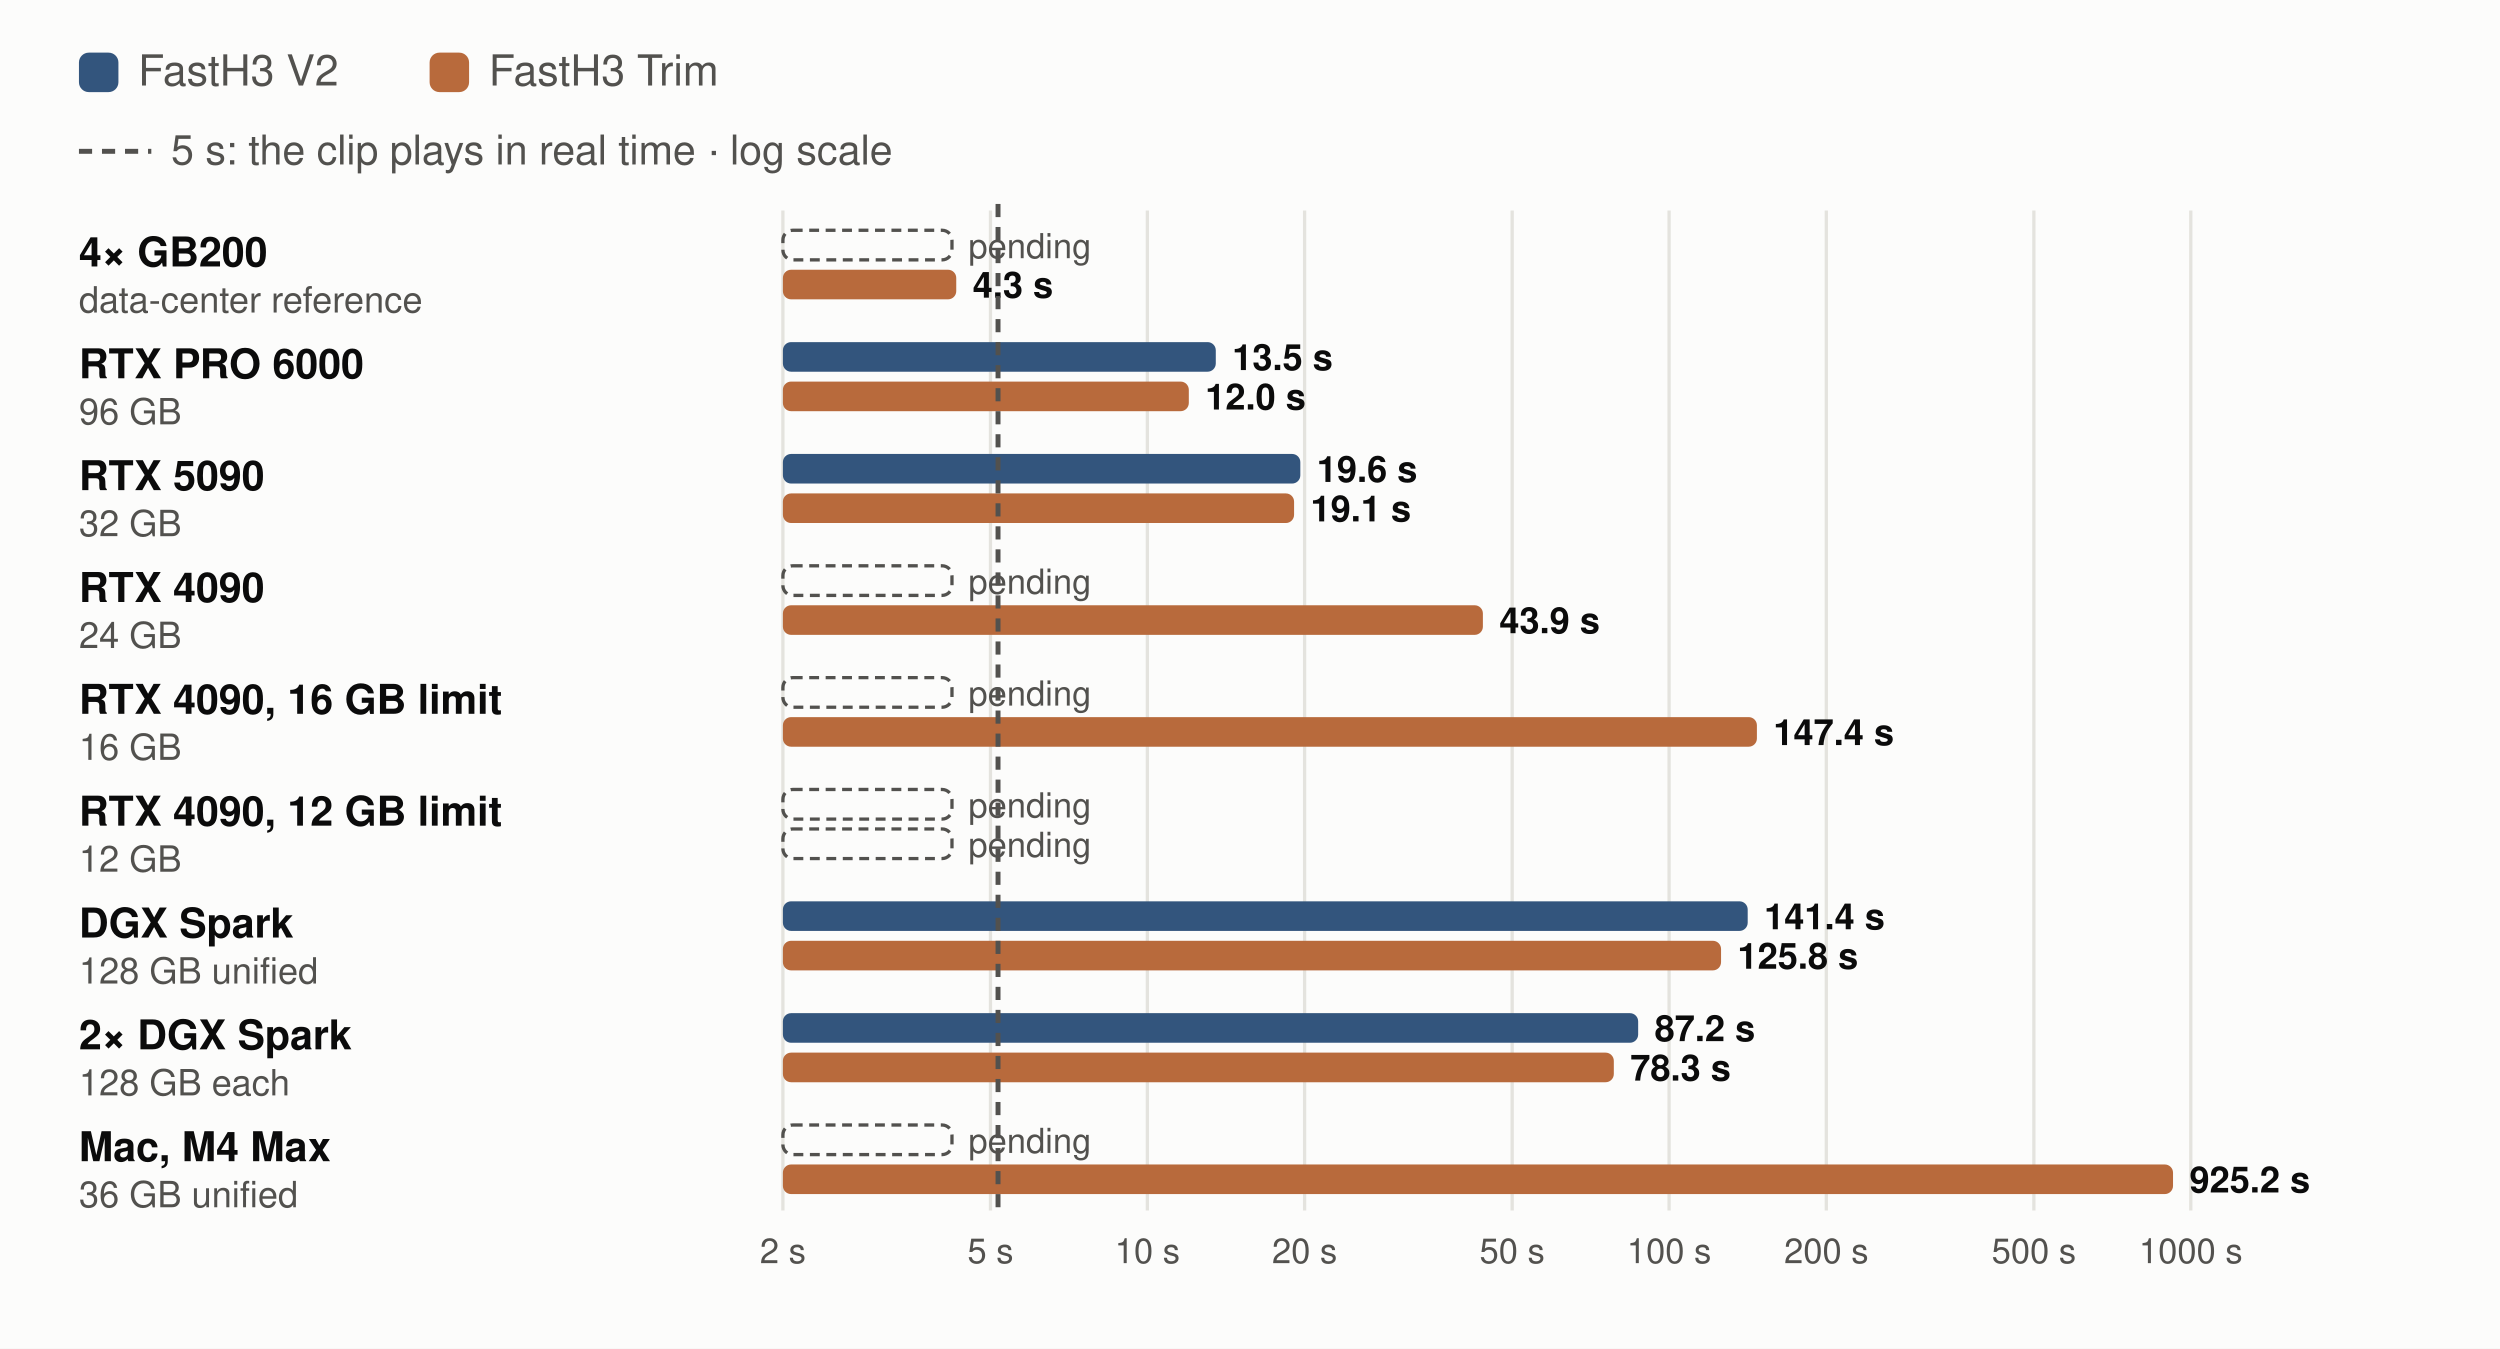
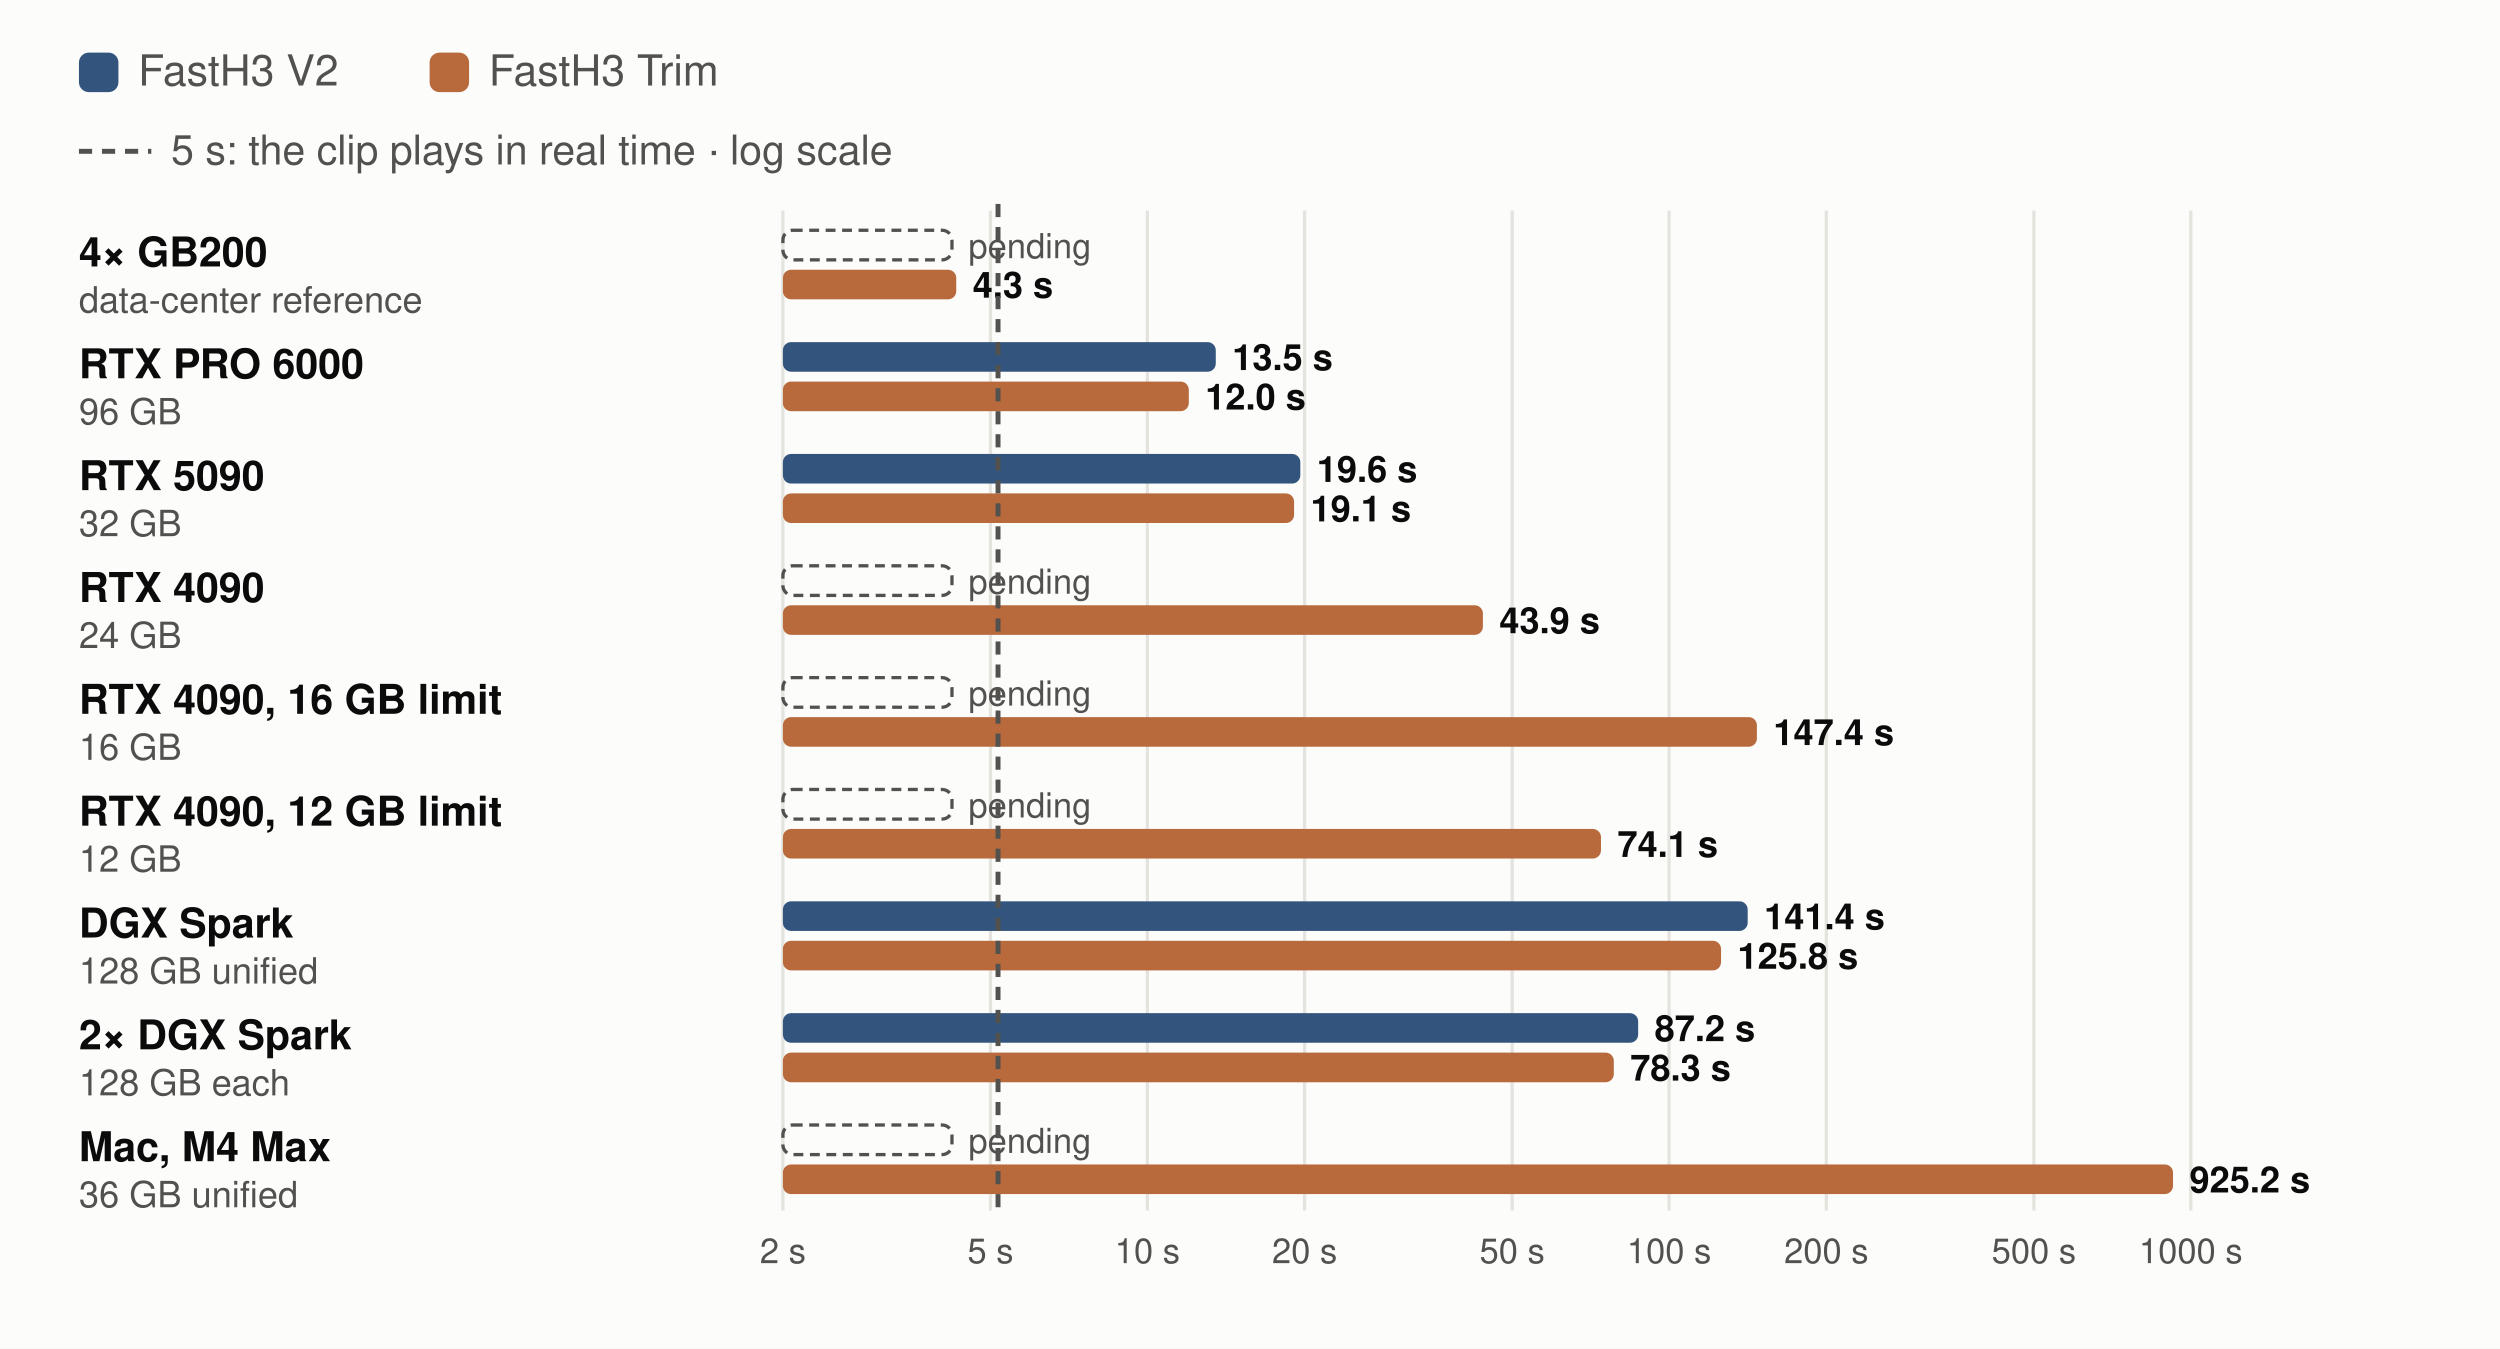
<svg xmlns="http://www.w3.org/2000/svg" width="760" height="410" viewBox="0 0 760 410" role="img" aria-labelledby="t d">
  <style>
  .bg{fill:#fcfcfb} .t1{fill:#0b0b0b} .t2{fill:#52514e} .grid{stroke:#e4e3de} .axis{stroke:#9b9a95}
  .s1{fill:#33557d} .s2{fill:#b86a3c} .s3{fill:#b5afa5} .drop{fill:#b0463c} .ref{stroke:#52514e}
  .gap{stroke:#fcfcfb} .on{fill:#ffffff} .on3{fill:#0b0b0b} .est{fill:none;stroke:#52514e}
  .ring{fill:none;stroke:#0b0b0b}
  text{font-family:-apple-system,BlinkMacSystemFont,"Segoe UI",Helvetica,Arial,sans-serif}
  @media (prefers-color-scheme: dark){
    .bg{fill:#1a1a19} .t1{fill:#ffffff} .t2{fill:#c3c2b7} .grid{stroke:#2e2e2c} .axis{stroke:#6b6a66}
    .s1{fill:#7393bb} .s2{fill:#c27448} .s3{fill:#69655e} .drop{fill:#c9605a} .ref{stroke:#c3c2b7}
    .gap{stroke:#1a1a19} .on{fill:#0b0b0b} .on3{fill:#ffffff} .est{fill:none;stroke:#c3c2b7}
    .ring{fill:none;stroke:#ffffff}
  }
</style>
  <rect class="bg" width="760" height="410" />
  <rect class="s1" x="24" y="16" width="12" height="12" rx="3" />
  <text class="t2" x="42" y="26" font-size="13">FastH3 V2</text>
  <rect class="s2" x="130.6" y="16" width="12" height="12" rx="3" />
  <text class="t2" x="148.6" y="26" font-size="13">FastH3 Trim</text>
  <line class="ref" x1="24" x2="46" y1="46" y2="46" stroke-width="1.5" stroke-dasharray="4 3" />
  <text class="t2" x="52" y="50" font-size="12.5">5 s: the clip plays in real time · log scale</text>
  <line class="grid" x1="238.0" x2="238.0" y1="64" y2="368" stroke-width="1" />
  <text class="t2" x="238.0" y="384" font-size="10.5" text-anchor="middle">2 s</text>
  <line class="grid" x1="301.1" x2="301.1" y1="64" y2="368" stroke-width="1" />
  <text class="t2" x="301.1" y="384" font-size="10.5" text-anchor="middle">5 s</text>
  <line class="grid" x1="348.8" x2="348.8" y1="64" y2="368" stroke-width="1" />
  <text class="t2" x="348.8" y="384" font-size="10.5" text-anchor="middle">10 s</text>
  <line class="grid" x1="396.6" x2="396.6" y1="64" y2="368" stroke-width="1" />
  <text class="t2" x="396.6" y="384" font-size="10.5" text-anchor="middle">20 s</text>
  <line class="grid" x1="459.7" x2="459.7" y1="64" y2="368" stroke-width="1" />
  <text class="t2" x="459.7" y="384" font-size="10.5" text-anchor="middle">50 s</text>
  <line class="grid" x1="507.4" x2="507.4" y1="64" y2="368" stroke-width="1" />
  <text class="t2" x="507.4" y="384" font-size="10.5" text-anchor="middle">100 s</text>
  <line class="grid" x1="555.2" x2="555.2" y1="64" y2="368" stroke-width="1" />
  <text class="t2" x="555.2" y="384" font-size="10.5" text-anchor="middle">200 s</text>
  <line class="grid" x1="618.3" x2="618.3" y1="64" y2="368" stroke-width="1" />
  <text class="t2" x="618.3" y="384" font-size="10.5" text-anchor="middle">500 s</text>
  <line class="grid" x1="666.0" x2="666.0" y1="64" y2="368" stroke-width="1" />
  <text class="t2" x="666.0" y="384" font-size="10.5" text-anchor="middle">1000 s</text>
  <text class="t1" x="24" y="81" font-size="12.5" font-weight="600">4× GB200</text>
  <text class="t2" x="24" y="95" font-size="11">data-center reference</text>
  <rect class="est" x="238" y="70" width="51.4" height="9" rx="3" stroke-width="1" stroke-dasharray="3 2" />
  <text class="t2" x="294.4" y="78.5" font-size="10.5">pending</text>
  <rect class="s2" x="238" y="82" width="52.7" height="9" rx="2.5" />
  <text class="t1" x="295.7" y="90.5" font-size="11" font-weight="700">4.3 s</text>
  <text class="t1" x="24" y="115" font-size="12.5" font-weight="600">RTX PRO 6000</text>
  <text class="t2" x="24" y="129" font-size="11">96 GB</text>
  <rect class="s1" x="238" y="104" width="131.6" height="9" rx="2.5" />
  <text class="t1" x="374.6" y="112.5" font-size="11" font-weight="700">13.5 s</text>
  <rect class="s2" x="238" y="116" width="123.4" height="9" rx="2.5" />
  <text class="t1" x="366.4" y="124.5" font-size="11" font-weight="700">12.0 s</text>
  <text class="t1" x="24" y="149" font-size="12.5" font-weight="600">RTX 5090</text>
  <text class="t2" x="24" y="163" font-size="11">32 GB</text>
  <rect class="s1" x="238" y="138" width="157.3" height="9" rx="2.5" />
  <text class="t1" x="400.3" y="146.5" font-size="11" font-weight="700">19.6 s</text>
  <rect class="s2" x="238" y="150" width="155.4" height="9" rx="2.5" />
  <text class="t1" x="398.4" y="158.5" font-size="11" font-weight="700">19.1 s</text>
  <text class="t1" x="24" y="183" font-size="12.5" font-weight="600">RTX 4090</text>
  <text class="t2" x="24" y="197" font-size="11">24 GB</text>
  <rect class="est" x="238" y="172" width="51.4" height="9" rx="3" stroke-width="1" stroke-dasharray="3 2" />
  <text class="t2" x="294.4" y="180.5" font-size="10.5">pending</text>
  <rect class="s2" x="238" y="184" width="212.8" height="9" rx="2.5" />
  <text class="t1" x="455.8" y="192.5" font-size="11" font-weight="700">43.9 s</text>
  <text class="t1" x="24" y="217" font-size="12.5" font-weight="600">RTX 4090, 16 GB limit</text>
  <text class="t2" x="24" y="231" font-size="11">16 GB</text>
  <rect class="est" x="238" y="206" width="51.4" height="9" rx="3" stroke-width="1" stroke-dasharray="3 2" />
  <text class="t2" x="294.4" y="214.5" font-size="10.5">pending</text>
  <rect class="s2" x="238" y="218" width="296.1" height="9" rx="2.5" />
  <text class="t1" x="539.1" y="226.5" font-size="11" font-weight="700">147.4 s</text>
  <text class="t1" x="24" y="251" font-size="12.5" font-weight="600">RTX 4090, 12 GB limit</text>
  <text class="t2" x="24" y="265" font-size="11">12 GB</text>
  <rect class="est" x="238" y="240" width="51.4" height="9" rx="3" stroke-width="1" stroke-dasharray="3 2" />
  <text class="t2" x="294.4" y="248.5" font-size="10.5">pending</text>
-   <rect class="est" x="238" y="252" width="51.4" height="9" rx="3" stroke-width="1" stroke-dasharray="3 2" />
-   <text class="t2" x="294.4" y="260.5" font-size="10.5">pending</text>
+   <rect class="s2" x="238" y="252" width="248.7" height="9" rx="2.5" />
+   <text class="t1" x="491.7" y="260.5" font-size="11" font-weight="700">74.1 s</text>
  <text class="t1" x="24" y="285" font-size="12.5" font-weight="600">DGX Spark</text>
  <text class="t2" x="24" y="299" font-size="11">128 GB unified</text>
  <rect class="s1" x="238" y="274" width="293.3" height="9" rx="2.5" />
  <text class="t1" x="536.3" y="282.5" font-size="11" font-weight="700">141.4 s</text>
  <rect class="s2" x="238" y="286" width="285.2" height="9" rx="2.5" />
  <text class="t1" x="528.2" y="294.5" font-size="11" font-weight="700">125.8 s</text>
  <text class="t1" x="24" y="319" font-size="12.5" font-weight="600">2× DGX Spark</text>
  <text class="t2" x="24" y="333" font-size="11">128 GB each</text>
  <rect class="s1" x="238" y="308" width="260.0" height="9" rx="2.5" />
  <text class="t1" x="503.0" y="316.5" font-size="11" font-weight="700">87.2 s</text>
  <rect class="s2" x="238" y="320" width="252.6" height="9" rx="2.5" />
  <text class="t1" x="495.6" y="328.5" font-size="11" font-weight="700">78.3 s</text>
  <text class="t1" x="24" y="353" font-size="12.5" font-weight="600">Mac, M4 Max</text>
  <text class="t2" x="24" y="367" font-size="11">36 GB unified</text>
  <rect class="est" x="238" y="342" width="51.4" height="9" rx="3" stroke-width="1" stroke-dasharray="3 2" />
  <text class="t2" x="294.4" y="350.5" font-size="10.5">pending</text>
  <rect class="s2" x="238" y="354" width="422.6" height="9" rx="2.5" />
  <text class="t1" x="665.6" y="362.5" font-size="11" font-weight="700">925.2 s</text>
  <line class="ref" x1="303.4" x2="303.4" y1="62" y2="370" stroke-width="1.5" stroke-dasharray="4 3" />
</svg>
